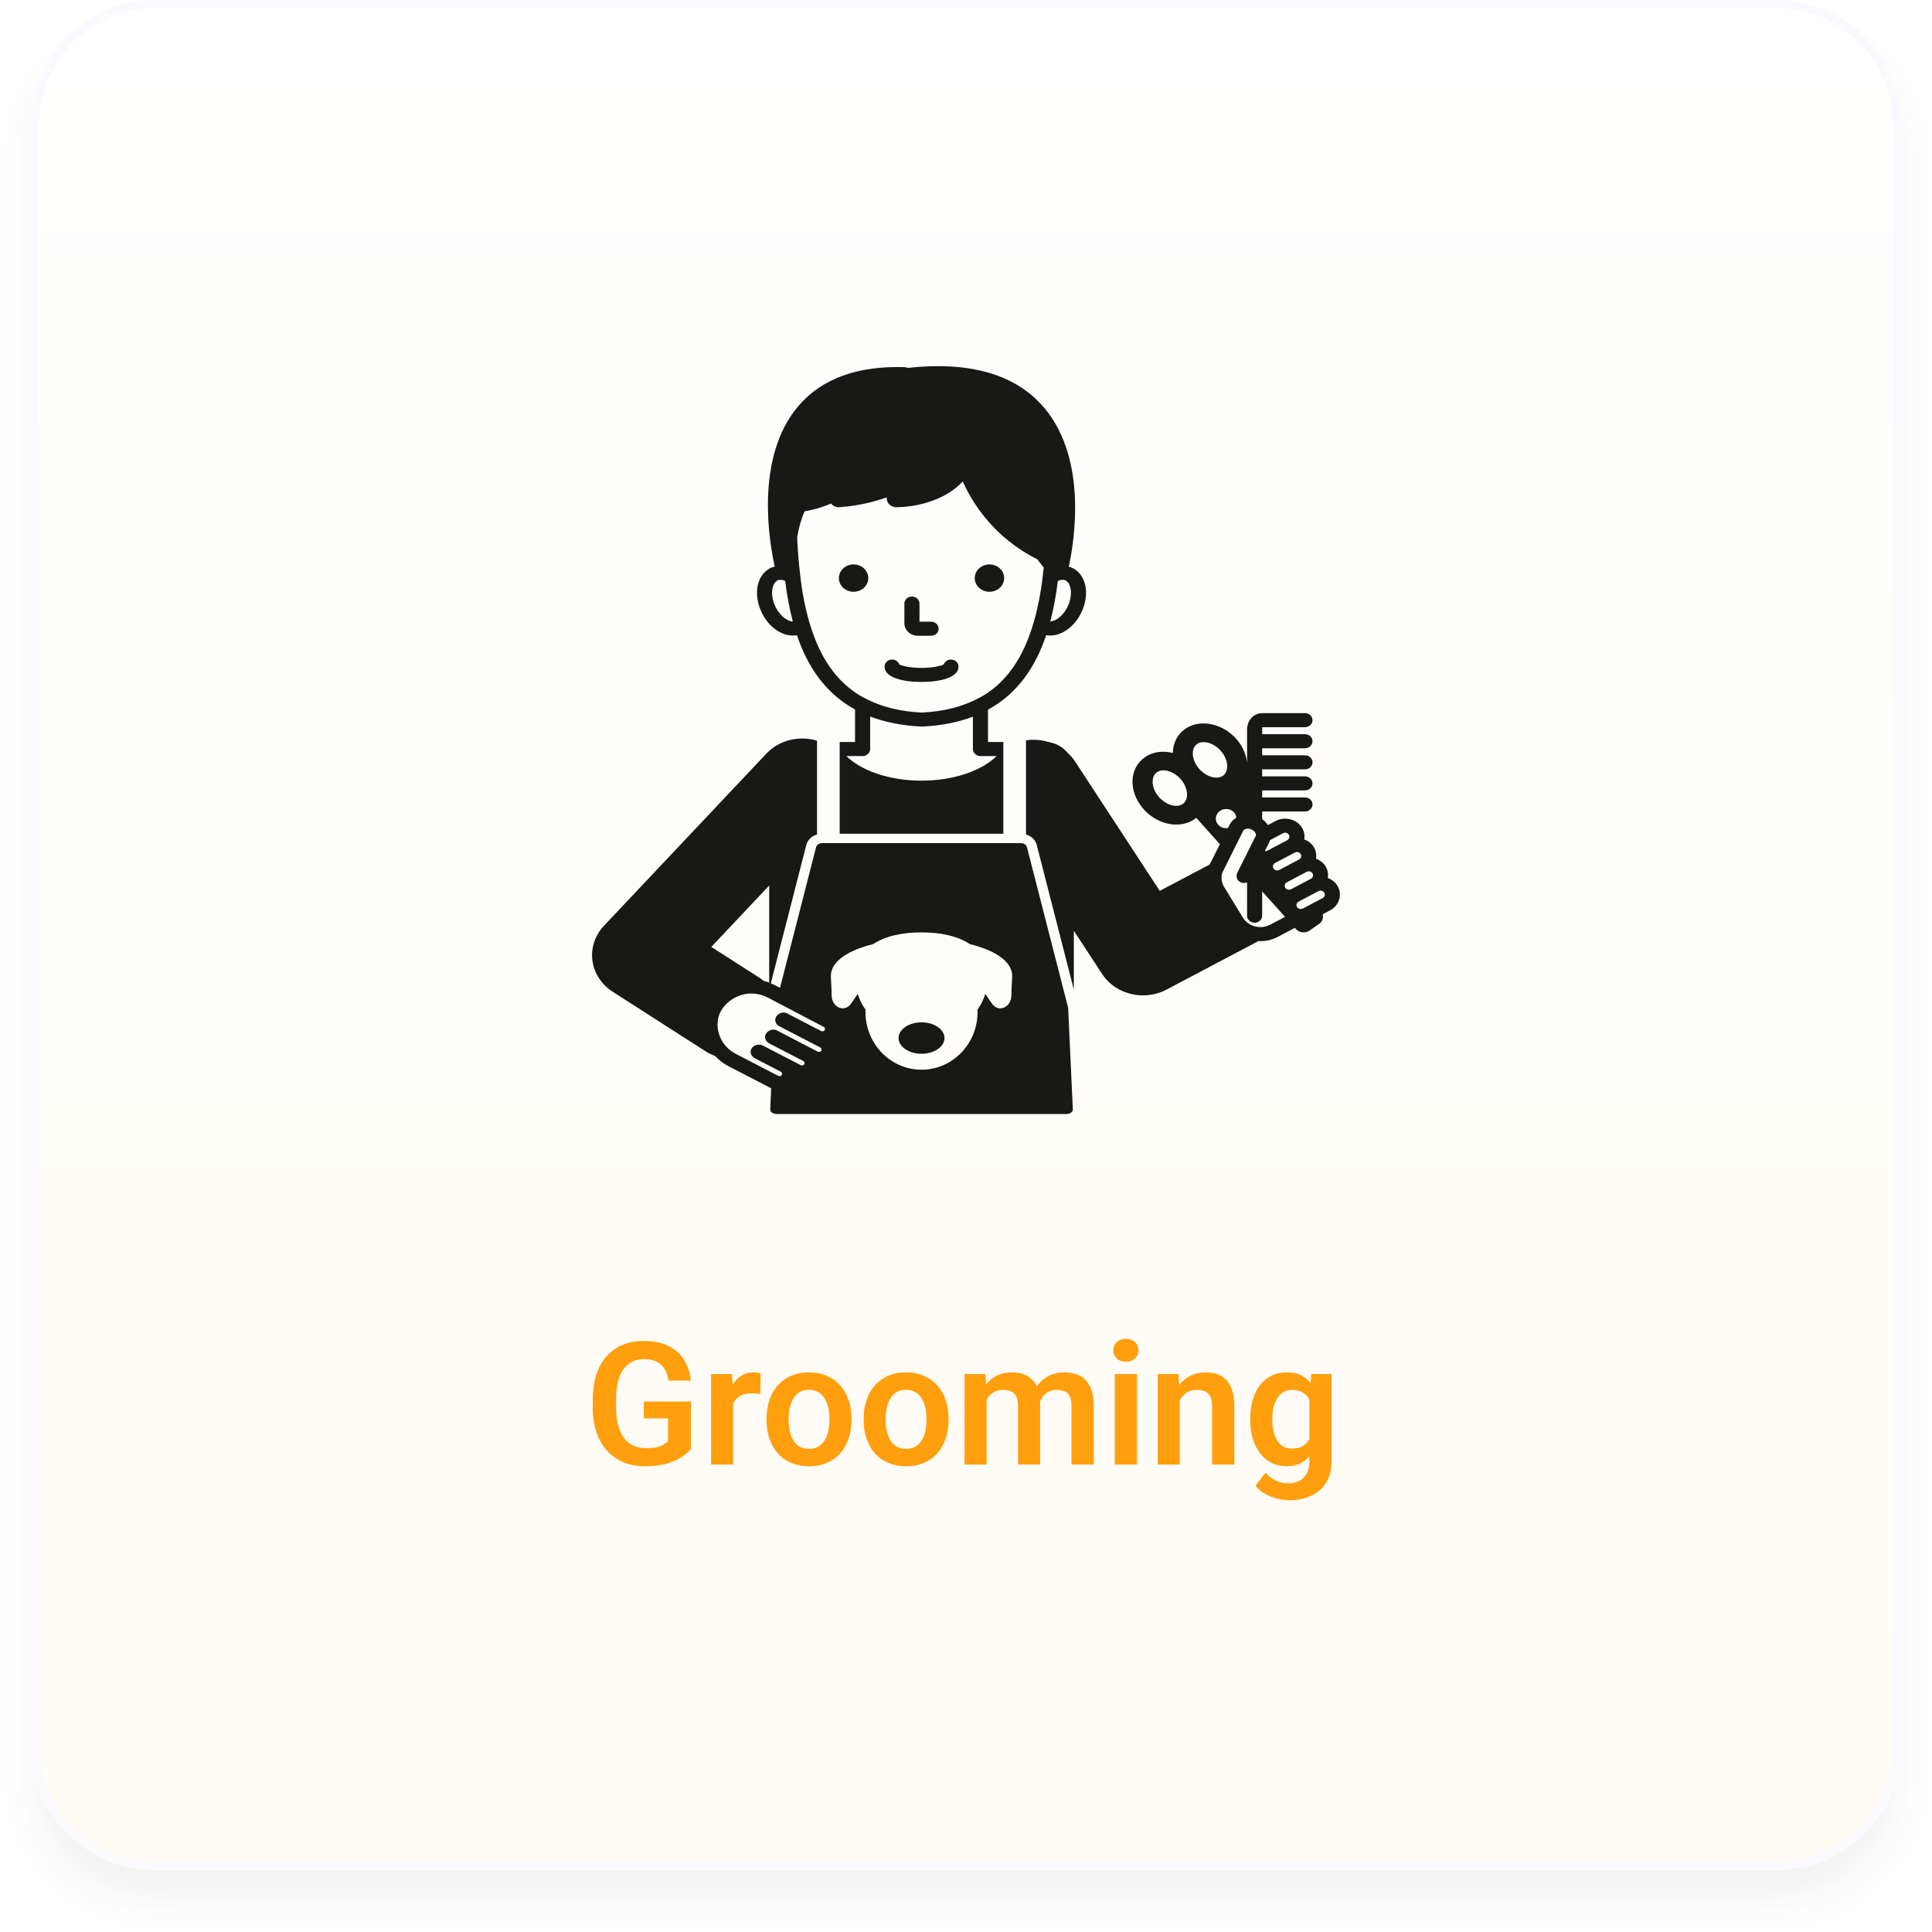
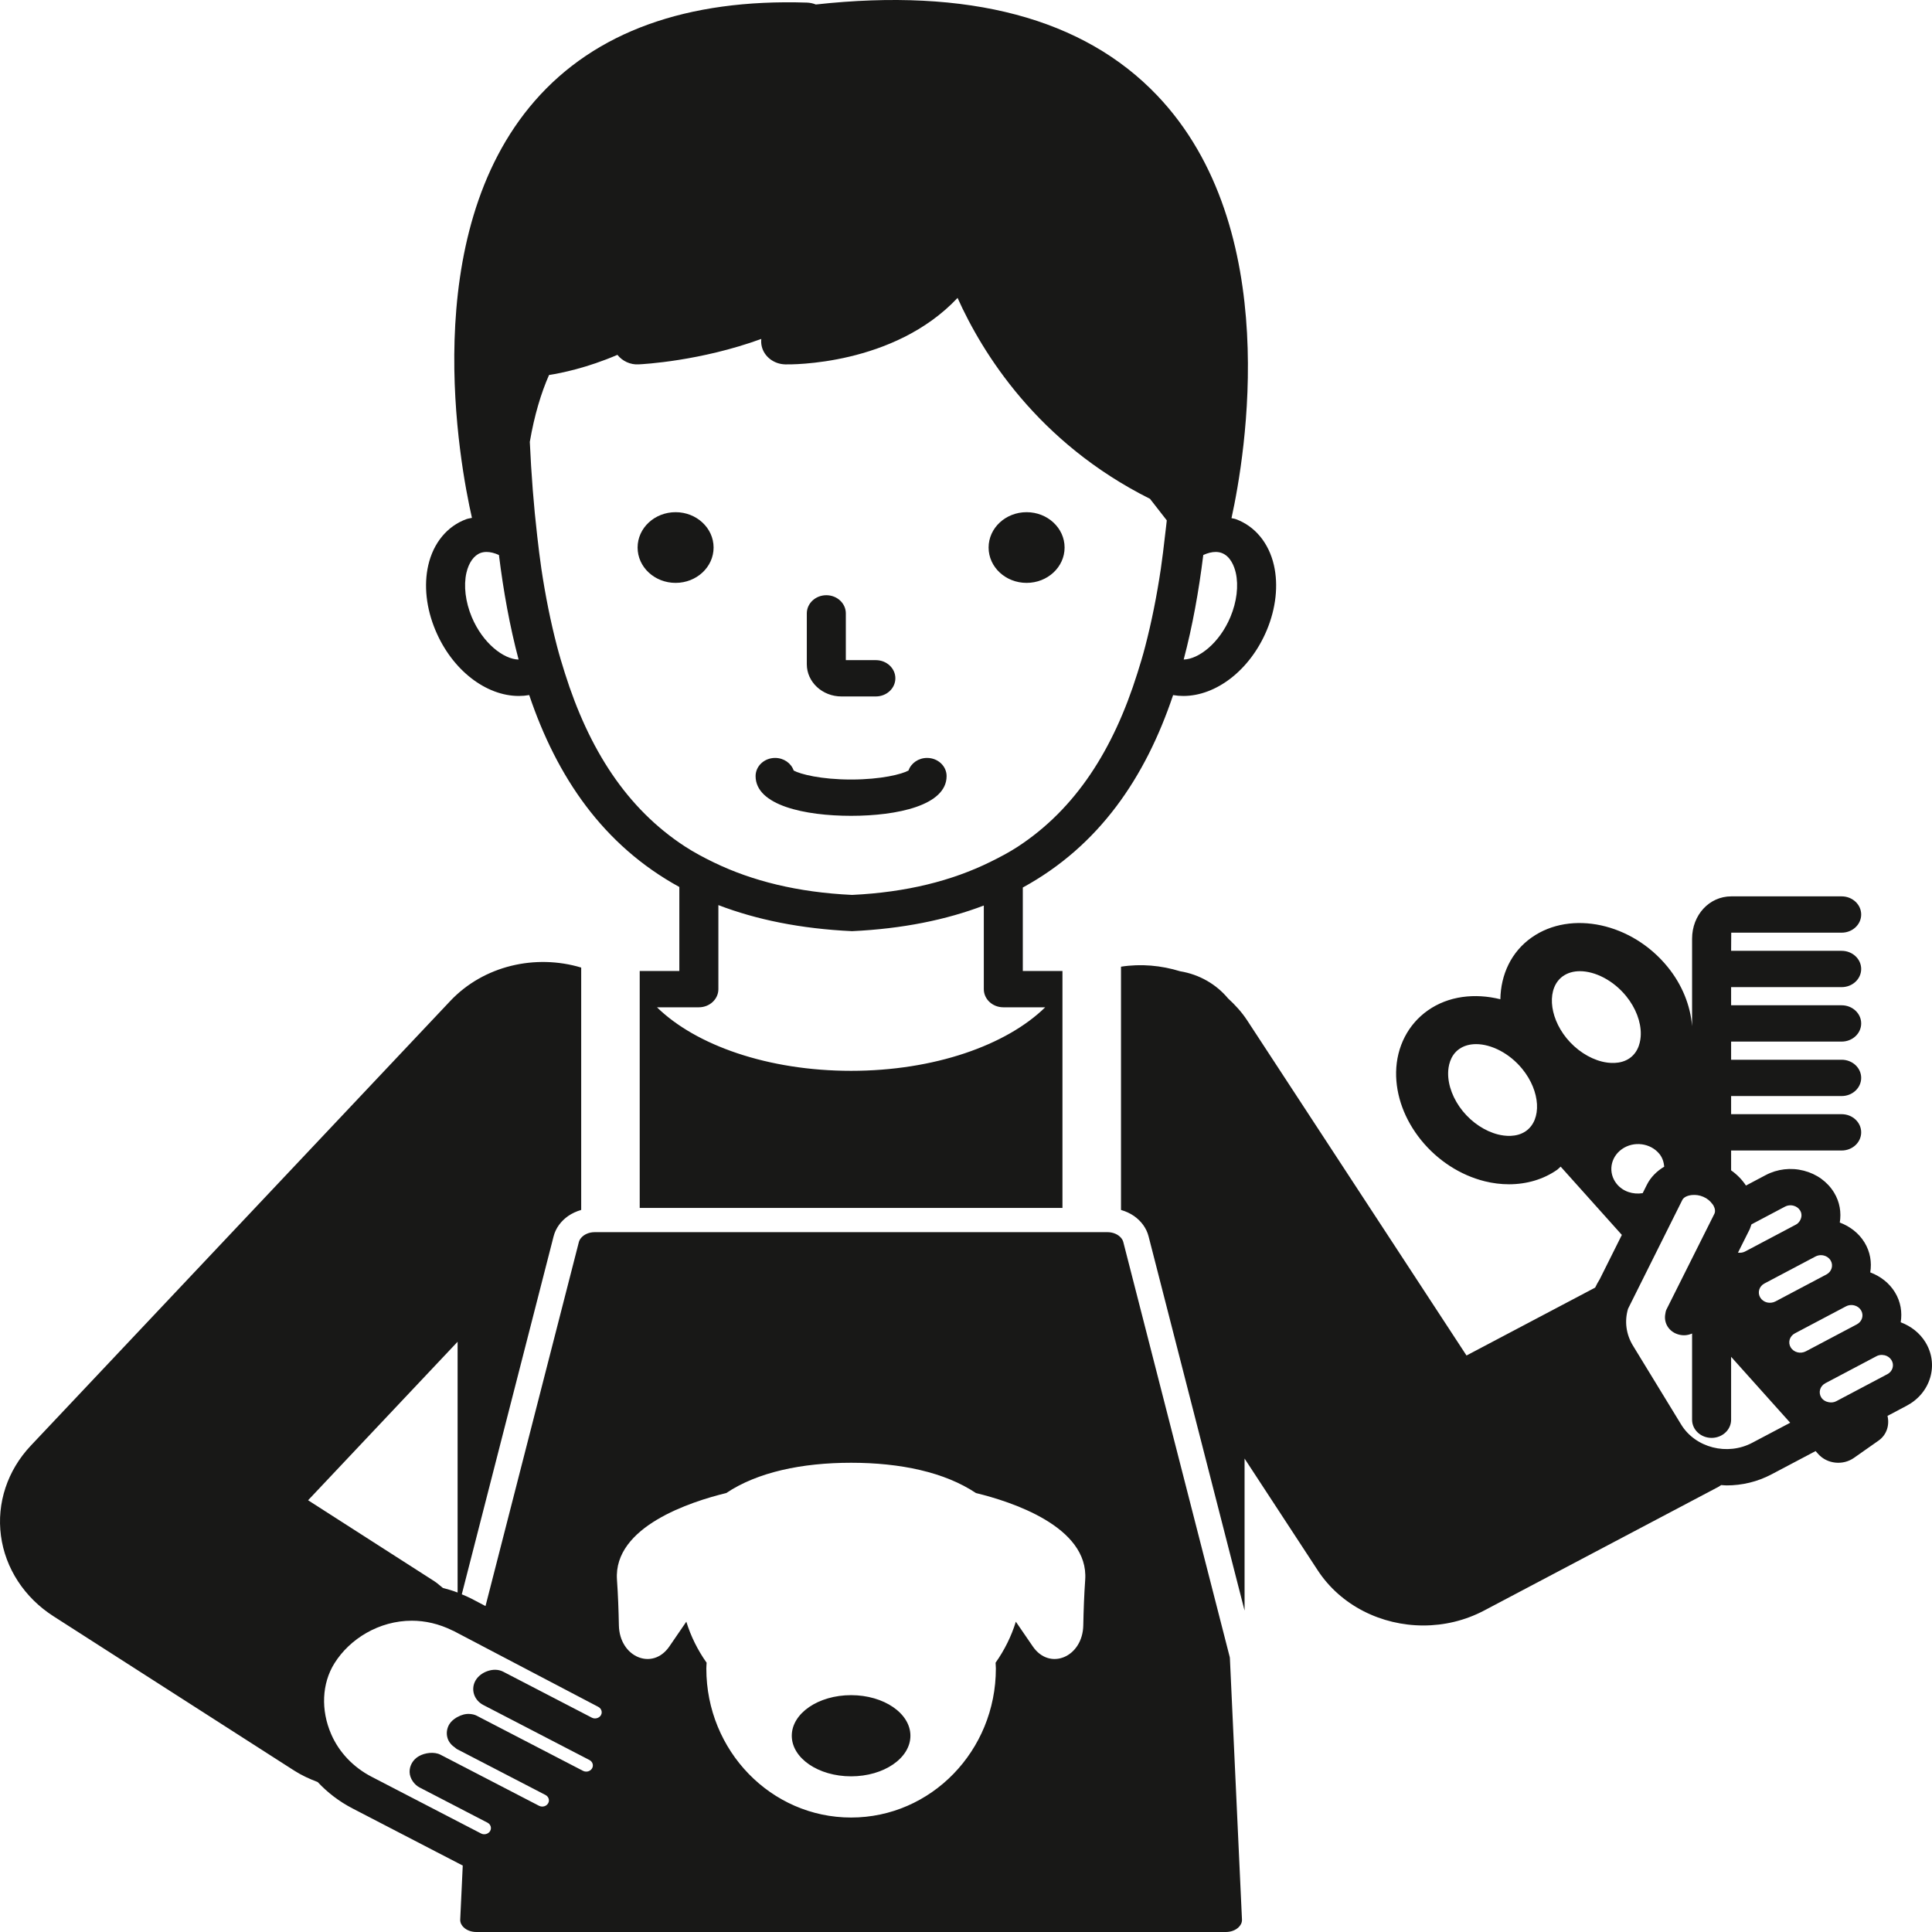
- <svg xmlns="http://www.w3.org/2000/svg" width="248" height="248" viewBox="0 0 248 248" fill="none">
-   <g filter="url(#filter0_d_127_251)">
-     <rect x="4" width="240" height="240" rx="16" fill="url(#paint0_linear_127_251)" />
-     <rect x="4.5" y="0.5" width="239" height="239" rx="15.5" stroke="#F9F9FF" />
-     <path d="M139.301 75.088C139.047 73.975 138.354 73.139 137.401 72.794C137.333 72.769 137.261 72.766 137.192 72.747C137.875 69.64 139.801 58.344 133.491 51.734C129.834 47.903 124.128 46.387 116.539 47.223C116.399 47.167 116.248 47.134 116.09 47.129C110.129 46.937 105.568 48.58 102.577 52.008C96.718 58.72 98.84 70.048 99.451 72.733C99.361 72.756 99.268 72.761 99.18 72.794C98.226 73.139 97.534 73.975 97.28 75.088C97.053 76.08 97.179 77.226 97.635 78.313C98.469 80.308 100.158 81.582 101.779 81.582C101.953 81.582 102.125 81.567 102.296 81.537C103.672 85.609 105.966 88.995 109.756 91.074V95.248H107.787V107.023H128.793V95.248H126.823V91.1C130.621 89.024 132.917 85.628 134.291 81.539C134.46 81.568 134.63 81.582 134.802 81.582C136.421 81.582 138.11 80.308 138.946 78.314C139.401 77.226 139.527 76.08 139.301 75.088ZM99.441 77.659C99.126 76.906 99.03 76.105 99.176 75.463C99.293 74.956 99.55 74.595 99.883 74.474C99.974 74.442 100.072 74.426 100.177 74.426C100.366 74.426 100.576 74.479 100.792 74.578C101.014 76.375 101.33 78.118 101.769 79.773C101.027 79.759 99.988 78.965 99.441 77.659ZM127.936 97.052C126.008 98.938 122.415 100.209 118.29 100.209C114.166 100.209 110.573 98.938 108.645 97.052H110.726C111.261 97.052 111.695 96.648 111.695 96.15V91.974C113.585 92.697 115.78 93.149 118.339 93.269C120.857 93.15 123.02 92.705 124.885 91.995V96.15C124.885 96.648 125.319 97.052 125.854 97.052H127.936ZM133.888 73.623C133.824 74.178 133.76 74.732 133.68 75.265C133.479 76.624 133.221 77.906 132.906 79.118C132.788 79.575 132.654 80.013 132.517 80.448C131.329 84.237 129.457 87.188 126.566 89.076C126.139 89.354 125.677 89.597 125.205 89.829C123.305 90.764 121.052 91.338 118.339 91.468C115.633 91.34 113.38 90.776 111.479 89.858C110.974 89.614 110.485 89.354 110.031 89.058C107.134 87.169 105.257 84.222 104.067 80.442C103.93 80.007 103.796 79.567 103.677 79.11C103.362 77.902 103.103 76.622 102.901 75.267C102.822 74.734 102.757 74.179 102.693 73.625C102.522 72.14 102.4 70.585 102.326 68.955C102.553 67.632 102.885 66.534 103.281 65.635C103.877 65.541 105.164 65.282 106.68 64.632C106.919 64.939 107.325 65.134 107.738 65.105C107.952 65.095 110.809 64.943 113.829 63.841C113.814 63.968 113.822 64.099 113.855 64.229C113.984 64.734 114.464 65.094 115.022 65.106C115.281 65.114 120.414 65.172 123.581 61.803C124.803 64.526 127.547 68.987 133.143 71.787L133.977 72.857C133.951 73.117 133.917 73.367 133.888 73.623ZM137.138 77.659C136.593 78.962 135.557 79.754 134.817 79.772C135.254 78.117 135.568 76.374 135.79 74.578C136.006 74.479 136.215 74.426 136.404 74.426C136.508 74.426 136.607 74.442 136.697 74.474C137.153 74.64 137.337 75.165 137.405 75.463C137.551 76.105 137.454 76.906 137.138 77.659ZM116.09 80.007V77.478C116.09 76.98 116.525 76.576 117.06 76.576C117.595 76.576 118.03 76.98 118.03 77.478V79.802H119.52C120.056 79.802 120.49 80.206 120.49 80.704C120.49 81.202 120.056 81.606 119.52 81.606H117.81C116.862 81.606 116.09 80.889 116.09 80.007ZM111.458 74.207C111.458 75.177 110.612 75.963 109.57 75.963C108.527 75.963 107.682 75.177 107.682 74.207C107.682 73.237 108.527 72.45 109.57 72.45C110.612 72.45 111.458 73.237 111.458 74.207ZM128.899 74.207C128.899 75.177 128.054 75.963 127.011 75.963C125.968 75.963 125.123 75.177 125.123 74.207C125.123 73.237 125.968 72.45 127.011 72.45C128.054 72.45 128.899 73.237 128.899 74.207ZM123.036 85.563C123.036 87.019 120.585 87.538 118.29 87.538C115.996 87.538 113.545 87.019 113.545 85.563C113.545 85.065 113.979 84.661 114.514 84.661C114.947 84.661 115.313 84.924 115.438 85.288C115.762 85.466 116.782 85.734 118.29 85.734C119.799 85.734 120.819 85.466 121.143 85.287C121.268 84.924 121.634 84.661 122.067 84.661C122.602 84.661 123.036 85.065 123.036 85.563ZM171.674 113.694C171.395 113.237 170.961 112.898 170.445 112.703C170.526 112.207 170.446 111.685 170.16 111.215C169.881 110.758 169.448 110.419 168.932 110.224C169.012 109.728 168.933 109.206 168.646 108.736C168.36 108.267 167.918 107.936 167.418 107.747C167.499 107.251 167.42 106.729 167.134 106.259C166.805 105.72 166.271 105.334 165.628 105.17C164.992 105.006 164.318 105.084 163.738 105.389L162.756 105.909C162.568 105.624 162.321 105.367 162.018 105.154V104.168H167.511C168.047 104.168 168.481 103.764 168.481 103.265C168.481 102.767 168.047 102.363 167.511 102.363H162.018V101.461H167.511C168.047 101.461 168.481 101.057 168.481 100.56C168.481 100.062 168.047 99.658 167.511 99.658H162.018V98.756H167.511C168.047 98.756 168.481 98.352 168.481 97.854C168.481 97.356 168.047 96.952 167.511 96.952H162.018V96.05H167.511C168.047 96.05 168.481 95.646 168.481 95.148C168.481 94.65 168.047 94.246 167.511 94.246H162.018L162.024 93.344H167.511C168.047 93.344 168.481 92.94 168.481 92.442C168.481 91.944 168.047 91.54 167.511 91.54H162.024C160.933 91.54 160.079 92.465 160.079 93.645V95.148V97.854V97.99C159.996 96.965 159.588 95.936 158.868 95.05C157.097 92.867 154.063 92.208 152.109 93.582C151.09 94.298 150.574 95.427 150.552 96.652C149.28 96.337 147.97 96.489 146.951 97.206C145.969 97.895 145.393 99.013 145.372 100.274C145.353 101.44 145.795 102.641 146.618 103.656C147.441 104.669 148.562 105.394 149.774 105.696C150.179 105.797 150.584 105.846 150.98 105.846C151.864 105.846 152.7 105.599 153.378 105.123C153.442 105.077 153.488 105.018 153.548 104.969L156.589 108.362L155.49 110.564C155.406 110.699 155.33 110.837 155.262 110.981L148.87 114.354L137.963 97.689C137.695 97.281 137.369 96.93 137.019 96.608C136.442 95.915 135.608 95.421 134.642 95.262C133.7 94.972 132.696 94.879 131.702 95.034V107.122C131.939 107.19 132.158 107.29 132.349 107.423C132.706 107.673 132.968 108.024 133.073 108.438L133.318 109.391L137.842 127.029V119.475L141.476 125.027C142.63 126.79 144.651 127.769 146.726 127.769C147.754 127.769 148.795 127.529 149.751 127.024L161.391 120.879C161.439 120.854 161.477 120.819 161.524 120.792C161.615 120.797 161.706 120.809 161.798 120.809C162.555 120.809 163.323 120.632 164.027 120.259L166.216 119.103L166.349 119.252C166.791 119.745 167.571 119.828 168.121 119.441L168.522 119.16L168.944 118.864L169.344 118.583C169.746 118.301 169.898 117.82 169.789 117.355L170.739 116.852C171.318 116.547 171.733 116.05 171.91 115.452C172.086 114.856 172.002 114.231 171.674 113.694ZM166.033 109.529L166.21 109.435C166.293 109.391 166.387 109.368 166.48 109.368C166.529 109.368 166.579 109.375 166.628 109.387C166.77 109.423 166.889 109.509 166.961 109.628C167.111 109.873 167.018 110.188 166.754 110.327L166.577 110.421L165.3 111.096L164.217 111.669C164.089 111.734 163.941 111.751 163.799 111.717C163.657 111.68 163.539 111.595 163.467 111.476C163.317 111.229 163.409 110.916 163.673 110.776L164.672 110.248L166.033 109.529ZM162.92 108.124L162.944 108.076C162.962 108.04 162.968 108.002 162.984 107.966C163.002 107.924 163.015 107.881 163.03 107.838L164.24 107.198L164.696 106.957C164.781 106.914 164.873 106.89 164.968 106.89C165.017 106.89 165.066 106.896 165.114 106.909C165.257 106.945 165.376 107.031 165.447 107.15C165.541 107.302 165.531 107.478 165.453 107.626C165.406 107.715 165.34 107.797 165.24 107.85L164.544 108.218L163.556 108.74L162.703 109.191C162.597 109.246 162.478 109.258 162.359 109.244L162.92 108.124ZM151.82 103.204C151.352 103.53 150.756 103.451 150.441 103.372C149.793 103.211 149.151 102.786 148.68 102.206C148.211 101.626 147.947 100.936 147.957 100.311C147.962 100.009 148.04 99.453 148.509 99.124C148.744 98.96 149.033 98.882 149.346 98.882C150.106 98.882 151.012 99.339 151.647 100.122C152.545 101.228 152.623 102.639 151.82 103.204ZM153.839 98.582C152.942 97.477 152.863 96.066 153.667 95.501C153.902 95.337 154.189 95.258 154.504 95.258C155.264 95.258 156.169 95.716 156.805 96.499C157.276 97.079 157.54 97.769 157.53 98.393C157.525 98.696 157.446 99.251 156.978 99.58C156.51 99.907 155.914 99.827 155.6 99.749C154.951 99.587 154.309 99.162 153.839 98.582ZM156.335 105.829C155.893 105.284 156.009 104.509 156.595 104.097C157.18 103.686 158.013 103.794 158.456 104.339C158.61 104.529 158.673 104.748 158.695 104.97C158.331 105.189 158.026 105.485 157.835 105.865L157.624 106.287C157.149 106.365 156.646 106.212 156.335 105.829ZM163.956 118.222L163.069 118.69C161.831 119.348 160.244 118.94 159.537 117.786L157.141 113.864C156.799 113.304 156.712 112.654 156.896 112.033L156.907 112.011L157.225 111.373L159.594 106.625C159.662 106.489 159.848 106.4 160.079 106.38C160.249 106.365 160.441 106.383 160.64 106.47C160.84 106.556 160.979 106.682 161.076 106.813C161.098 106.843 161.124 106.87 161.14 106.901C161.222 107.05 161.242 107.202 161.186 107.315L159.202 111.277L158.806 112.067C158.768 112.142 158.76 112.221 158.746 112.3C158.675 112.69 158.871 113.09 159.276 113.265C159.408 113.322 159.547 113.349 159.683 113.349C159.822 113.349 159.954 113.314 160.079 113.262V117.546C160.079 118.044 160.513 118.448 161.048 118.448C161.583 118.448 162.018 118.044 162.018 117.546V114.419L164.357 117.029L164.954 117.695L163.956 118.222ZM165.73 114.147C165.601 114.212 165.451 114.232 165.312 114.195C165.171 114.158 165.052 114.073 164.98 113.954C164.83 113.707 164.922 113.394 165.186 113.254L166.415 112.604L167.546 112.007L167.724 111.913C167.807 111.869 167.9 111.846 167.994 111.846C168.043 111.846 168.092 111.853 168.141 111.865C168.283 111.901 168.401 111.987 168.473 112.105C168.624 112.352 168.532 112.666 168.268 112.805L168.091 112.899L167.043 113.453L165.73 114.147ZM170.04 114.975C170.001 115.106 169.909 115.216 169.781 115.283C169.781 115.283 169.781 115.283 169.78 115.283L169.325 115.524L168.786 115.809L167.245 116.625C167.13 116.687 167.002 116.697 166.88 116.677C166.723 116.652 166.577 116.57 166.493 116.432C166.343 116.185 166.436 115.872 166.7 115.732L168.159 114.961L168.552 114.753L169.237 114.391C169.32 114.347 169.414 114.324 169.507 114.324C169.522 114.324 169.536 114.328 169.551 114.33C169.586 114.332 169.62 114.334 169.654 114.343C169.796 114.379 169.914 114.465 169.988 114.586C170.06 114.704 170.079 114.842 170.04 114.975ZM137.653 141.084L137.113 129.402C137.111 129.371 137.107 129.341 137.098 129.31L131.816 108.716C131.797 108.639 131.755 108.569 131.702 108.506C131.558 108.336 131.308 108.225 131.028 108.225H105.552C105.272 108.225 105.023 108.337 104.879 108.506C104.825 108.569 104.784 108.638 104.764 108.715L100.125 126.804L99.54 126.497L99.404 126.426C99.252 126.348 99.099 126.285 98.946 126.221L103.263 109.389L103.444 108.683L103.507 108.437C103.613 108.023 103.875 107.672 104.232 107.423C104.423 107.29 104.642 107.19 104.879 107.122V95.199V95.078C102.617 94.397 100.036 94.974 98.37 96.742L77.525 118.839C76.369 120.065 75.831 121.692 76.047 123.31C76.263 124.93 77.213 126.385 78.656 127.31L90.614 134.977C90.987 135.216 91.382 135.396 91.786 135.549C92.275 136.072 92.858 136.519 93.515 136.859L97.728 139.043L98.36 139.37L98.738 139.566L98.96 139.681C98.971 139.687 98.983 139.688 98.994 139.694L98.929 141.086L98.868 142.379C98.859 142.555 98.954 142.685 99.034 142.764C99.188 142.914 99.42 143 99.669 143H136.911C137.16 143 137.392 142.914 137.546 142.764C137.627 142.685 137.722 142.555 137.713 142.379L137.653 141.084ZM91.308 121.548L98.738 113.671V126.132C98.494 126.039 98.25 125.966 98.006 125.904C97.863 125.794 97.738 125.67 97.582 125.57L91.308 121.548ZM105.858 132.23C105.77 132.377 105.563 132.432 105.409 132.35C105.409 132.35 105.409 132.35 105.409 132.35L101.002 130.065C100.757 129.939 100.47 129.947 100.211 130.04C99.975 130.125 99.763 130.281 99.638 130.488C99.512 130.697 99.481 130.944 99.551 131.175C99.621 131.405 99.787 131.6 100.011 131.718L100.015 131.72L105.291 134.455C105.393 134.508 105.432 134.594 105.446 134.64C105.461 134.685 105.476 134.777 105.418 134.873C105.361 134.968 105.27 135.004 105.22 135.018C105.17 135.031 105.07 135.045 104.969 134.992L99.814 132.319L99.69 132.254C99.583 132.199 99.466 132.175 99.349 132.166C99.137 132.149 98.927 132.21 98.738 132.314C98.721 132.323 98.703 132.331 98.686 132.341C98.541 132.43 98.41 132.538 98.326 132.678C98.2 132.887 98.168 133.135 98.238 133.365C98.298 133.562 98.439 133.724 98.616 133.842C98.646 133.862 98.667 133.891 98.699 133.908L98.738 133.928L98.784 133.952L99.253 134.195L103.106 136.192C103.209 136.245 103.248 136.331 103.262 136.378C103.277 136.423 103.292 136.514 103.234 136.61C103.177 136.705 103.086 136.742 103.036 136.755C102.987 136.768 102.889 136.783 102.786 136.729L99.221 134.882L98.738 134.632L98.583 134.551L98.315 134.413L97.951 134.224L97.885 134.19C97.578 134.031 97.109 134.092 96.809 134.266C96.518 134.435 96.345 134.735 96.353 135.053C96.358 135.221 96.418 135.378 96.512 135.515C96.597 135.638 96.709 135.745 96.85 135.819L97.853 136.339L98.485 136.666L98.738 136.797L99.121 136.996L100.226 137.568C100.328 137.621 100.366 137.707 100.381 137.753C100.395 137.799 100.41 137.89 100.353 137.985C100.266 138.131 100.057 138.189 99.904 138.105L99.089 137.683L98.738 137.501L98.453 137.353L97.822 137.026L95.514 135.83L94.459 135.283C93.557 134.816 92.846 134.068 92.459 133.176C91.933 131.971 91.993 130.654 92.616 129.652C93.376 128.433 94.837 127.532 96.463 127.532C97.122 127.532 97.808 127.684 98.485 128.019C98.505 128.028 98.524 128.034 98.544 128.044L98.738 128.146L99.072 128.321L99.658 128.628L100.005 128.811L105.729 131.813C105.832 131.866 105.871 131.953 105.885 131.998C105.9 132.044 105.915 132.136 105.858 132.23ZM129.828 127.757C129.801 129.342 128.157 130.033 127.319 128.81L126.476 127.581C126.252 128.31 125.911 128.995 125.47 129.619C125.473 129.716 125.484 129.811 125.484 129.909C125.484 133.997 122.263 137.312 118.29 137.312C114.317 137.312 111.097 133.997 111.097 129.909C111.097 129.811 111.107 129.716 111.111 129.619C110.669 128.995 110.328 128.31 110.103 127.581L109.261 128.81C108.423 130.033 106.78 129.342 106.752 127.757C106.738 127.017 106.71 126.249 106.657 125.496C106.474 122.852 110.343 121.612 112.087 121.188C113.638 120.151 115.839 119.685 118.29 119.685C120.74 119.685 122.942 120.151 124.493 121.188C126.237 121.612 130.106 122.852 129.923 125.496C129.87 126.249 129.842 127.017 129.828 127.757ZM115.343 133.248C115.343 132.134 116.662 131.231 118.29 131.231C119.918 131.231 121.238 132.134 121.238 133.248C121.238 134.362 119.918 135.265 118.29 135.265C116.662 135.265 115.343 134.362 115.343 133.248Z" fill="#181817" />
-     <path d="M88.696 179.911V186.002C88.467 186.296 88.106 186.614 87.611 186.958C87.124 187.302 86.487 187.599 85.699 187.85C84.912 188.093 83.945 188.215 82.799 188.215C81.803 188.215 80.894 188.05 80.07 187.721C79.247 187.384 78.538 186.894 77.943 186.249C77.349 185.604 76.891 184.817 76.568 183.886C76.246 182.955 76.085 181.891 76.085 180.695V179.664C76.085 178.468 76.235 177.405 76.536 176.474C76.844 175.543 77.281 174.755 77.847 174.11C78.42 173.466 79.103 172.975 79.898 172.639C80.701 172.302 81.596 172.134 82.584 172.134C83.909 172.134 84.997 172.352 85.85 172.789C86.709 173.226 87.368 173.827 87.826 174.594C88.284 175.353 88.571 176.227 88.686 177.215H85.807C85.728 176.671 85.57 176.194 85.334 175.786C85.098 175.371 84.761 175.049 84.324 174.819C83.894 174.583 83.336 174.465 82.648 174.465C82.068 174.465 81.556 174.579 81.112 174.809C80.668 175.038 80.296 175.371 79.995 175.808C79.694 176.244 79.465 176.785 79.308 177.43C79.157 178.074 79.082 178.812 79.082 179.643V180.695C79.082 181.533 79.168 182.278 79.34 182.93C79.512 183.574 79.759 184.118 80.081 184.562C80.41 184.999 80.815 185.332 81.295 185.562C81.782 185.784 82.333 185.895 82.949 185.895C83.508 185.895 83.97 185.848 84.335 185.755C84.707 185.655 85.005 185.536 85.227 185.4C85.449 185.264 85.62 185.132 85.742 185.003V182.07H82.638V179.911H88.696ZM94.11 178.751V188H91.274V176.377H93.96L94.11 178.751ZM97.644 176.302L97.602 178.944C97.444 178.916 97.265 178.894 97.064 178.88C96.871 178.866 96.689 178.858 96.517 178.858C96.08 178.858 95.697 178.919 95.367 179.041C95.038 179.156 94.762 179.324 94.54 179.546C94.325 179.768 94.16 180.04 94.046 180.362C93.931 180.677 93.867 181.035 93.853 181.437L93.24 181.361C93.24 180.624 93.315 179.94 93.466 179.31C93.616 178.679 93.835 178.128 94.121 177.655C94.408 177.183 94.766 176.817 95.195 176.56C95.632 176.295 96.133 176.162 96.699 176.162C96.857 176.162 97.025 176.176 97.204 176.205C97.39 176.227 97.537 176.259 97.644 176.302ZM98.397 182.307V182.081C98.397 181.229 98.518 180.445 98.762 179.729C99.005 179.005 99.36 178.379 99.825 177.849C100.291 177.319 100.86 176.907 101.533 176.613C102.206 176.312 102.973 176.162 103.832 176.162C104.706 176.162 105.479 176.312 106.152 176.613C106.833 176.907 107.406 177.319 107.871 177.849C108.337 178.379 108.691 179.005 108.935 179.729C109.178 180.445 109.3 181.229 109.3 182.081V182.307C109.3 183.152 109.178 183.936 108.935 184.659C108.691 185.375 108.337 186.002 107.871 186.539C107.406 187.069 106.836 187.481 106.163 187.774C105.49 188.068 104.72 188.215 103.854 188.215C102.994 188.215 102.224 188.068 101.544 187.774C100.864 187.481 100.291 187.069 99.825 186.539C99.36 186.002 99.005 185.375 98.762 184.659C98.518 183.936 98.397 183.152 98.397 182.307ZM101.232 182.081V182.307C101.232 182.815 101.283 183.291 101.383 183.735C101.483 184.179 101.637 184.57 101.845 184.906C102.052 185.243 102.321 185.508 102.65 185.701C102.987 185.887 103.388 185.98 103.854 185.98C104.312 185.98 104.706 185.887 105.035 185.701C105.365 185.508 105.633 185.243 105.841 184.906C106.056 184.57 106.213 184.179 106.313 183.735C106.414 183.291 106.464 182.815 106.464 182.307V182.081C106.464 181.58 106.414 181.111 106.313 180.674C106.213 180.23 106.056 179.84 105.841 179.503C105.633 179.159 105.361 178.891 105.024 178.697C104.695 178.497 104.298 178.396 103.832 178.396C103.374 178.396 102.98 178.497 102.65 178.697C102.321 178.891 102.052 179.159 101.845 179.503C101.637 179.84 101.483 180.23 101.383 180.674C101.283 181.111 101.232 181.58 101.232 182.081ZM110.857 182.307V182.081C110.857 181.229 110.979 180.445 111.223 179.729C111.466 179.005 111.821 178.379 112.286 177.849C112.752 177.319 113.321 176.907 113.994 176.613C114.667 176.312 115.434 176.162 116.293 176.162C117.167 176.162 117.94 176.312 118.613 176.613C119.294 176.907 119.867 177.319 120.332 177.849C120.798 178.379 121.152 179.005 121.396 179.729C121.639 180.445 121.761 181.229 121.761 182.081V182.307C121.761 183.152 121.639 183.936 121.396 184.659C121.152 185.375 120.798 186.002 120.332 186.539C119.867 187.069 119.297 187.481 118.624 187.774C117.951 188.068 117.181 188.215 116.314 188.215C115.455 188.215 114.685 188.068 114.005 187.774C113.325 187.481 112.752 187.069 112.286 186.539C111.821 186.002 111.466 185.375 111.223 184.659C110.979 183.936 110.857 183.152 110.857 182.307ZM113.693 182.081V182.307C113.693 182.815 113.743 183.291 113.844 183.735C113.944 184.179 114.098 184.57 114.306 184.906C114.513 185.243 114.782 185.508 115.111 185.701C115.448 185.887 115.849 185.98 116.314 185.98C116.773 185.98 117.167 185.887 117.496 185.701C117.826 185.508 118.094 185.243 118.302 184.906C118.517 184.57 118.674 184.179 118.774 183.735C118.875 183.291 118.925 182.815 118.925 182.307V182.081C118.925 181.58 118.875 181.111 118.774 180.674C118.674 180.23 118.517 179.84 118.302 179.503C118.094 179.159 117.822 178.891 117.485 178.697C117.156 178.497 116.758 178.396 116.293 178.396C115.835 178.396 115.441 178.497 115.111 178.697C114.782 178.891 114.513 179.159 114.306 179.503C114.098 179.84 113.944 180.23 113.844 180.674C113.743 181.111 113.693 181.58 113.693 182.081ZM126.648 178.762V188H123.812V176.377H126.487L126.648 178.762ZM126.229 181.77H125.359C125.359 180.96 125.456 180.215 125.649 179.535C125.85 178.855 126.144 178.264 126.53 177.763C126.917 177.254 127.393 176.86 127.959 176.581C128.532 176.302 129.194 176.162 129.946 176.162C130.469 176.162 130.949 176.241 131.386 176.398C131.823 176.549 132.199 176.789 132.514 177.118C132.836 177.44 133.083 177.863 133.255 178.386C133.427 178.901 133.513 179.521 133.513 180.244V188H130.677V180.534C130.677 179.99 130.598 179.564 130.44 179.256C130.29 178.948 130.072 178.733 129.785 178.611C129.499 178.482 129.155 178.418 128.754 178.418C128.31 178.418 127.927 178.507 127.604 178.687C127.289 178.858 127.028 179.098 126.82 179.406C126.62 179.714 126.469 180.069 126.369 180.47C126.276 180.871 126.229 181.304 126.229 181.77ZM133.298 181.243L132.127 181.458C132.134 180.728 132.234 180.044 132.428 179.406C132.621 178.762 132.904 178.2 133.276 177.72C133.656 177.233 134.125 176.853 134.684 176.581C135.249 176.302 135.901 176.162 136.639 176.162C137.212 176.162 137.727 176.244 138.186 176.409C138.651 176.567 139.049 176.821 139.378 177.172C139.707 177.516 139.958 177.963 140.13 178.515C140.309 179.066 140.398 179.739 140.398 180.534V188H137.541V180.523C137.541 179.958 137.462 179.524 137.305 179.224C137.154 178.923 136.936 178.715 136.649 178.601C136.363 178.479 136.026 178.418 135.64 178.418C135.246 178.418 134.902 178.493 134.608 178.644C134.322 178.787 134.078 178.987 133.878 179.245C133.685 179.503 133.538 179.804 133.438 180.147C133.344 180.484 133.298 180.849 133.298 181.243ZM145.952 176.377V188H143.105V176.377H145.952ZM142.912 173.337C142.912 172.914 143.055 172.563 143.342 172.284C143.635 172.005 144.029 171.865 144.523 171.865C145.018 171.865 145.408 172.005 145.694 172.284C145.988 172.563 146.135 172.914 146.135 173.337C146.135 173.752 145.988 174.1 145.694 174.379C145.408 174.658 145.018 174.798 144.523 174.798C144.029 174.798 143.635 174.658 143.342 174.379C143.055 174.1 142.912 173.752 142.912 173.337ZM151.441 178.858V188H148.605V176.377H151.27L151.441 178.858ZM150.99 181.77H150.152C150.16 180.924 150.274 180.158 150.496 179.471C150.718 178.783 151.03 178.192 151.431 177.698C151.839 177.204 152.322 176.825 152.881 176.56C153.439 176.295 154.062 176.162 154.75 176.162C155.309 176.162 155.813 176.241 156.265 176.398C156.716 176.556 157.103 176.807 157.425 177.15C157.754 177.494 158.005 177.945 158.177 178.504C158.356 179.055 158.445 179.736 158.445 180.545V188H155.588V180.523C155.588 179.993 155.509 179.575 155.352 179.267C155.201 178.959 154.979 178.74 154.686 178.611C154.399 178.482 154.045 178.418 153.622 178.418C153.185 178.418 152.802 178.507 152.473 178.687C152.15 178.858 151.878 179.098 151.656 179.406C151.441 179.714 151.277 180.069 151.162 180.47C151.048 180.871 150.99 181.304 150.99 181.77ZM168.339 176.377H170.917V187.646C170.917 188.698 170.688 189.59 170.229 190.32C169.778 191.058 169.145 191.617 168.328 191.996C167.512 192.383 166.563 192.576 165.481 192.576C165.016 192.576 164.511 192.512 163.967 192.383C163.43 192.254 162.91 192.05 162.409 191.771C161.915 191.498 161.503 191.144 161.174 190.707L162.452 189.031C162.839 189.482 163.276 189.823 163.763 190.052C164.25 190.288 164.776 190.406 165.342 190.406C165.915 190.406 166.402 190.299 166.803 190.084C167.211 189.876 167.522 189.568 167.737 189.16C167.959 188.759 168.07 188.265 168.07 187.678V179.03L168.339 176.377ZM160.486 182.328V182.103C160.486 181.215 160.594 180.409 160.809 179.686C161.023 178.955 161.331 178.328 161.732 177.806C162.141 177.283 162.631 176.878 163.204 176.592C163.784 176.305 164.436 176.162 165.159 176.162C165.925 176.162 166.57 176.302 167.093 176.581C167.623 176.86 168.06 177.258 168.403 177.773C168.754 178.289 169.026 178.901 169.22 179.61C169.42 180.312 169.574 181.086 169.682 181.931V182.543C169.581 183.367 169.42 184.122 169.198 184.81C168.983 185.497 168.697 186.099 168.339 186.614C167.981 187.123 167.537 187.517 167.007 187.796C166.477 188.075 165.854 188.215 165.138 188.215C164.422 188.215 163.777 188.068 163.204 187.774C162.631 187.481 162.141 187.069 161.732 186.539C161.331 186.009 161.023 185.386 160.809 184.67C160.594 183.954 160.486 183.173 160.486 182.328ZM163.322 182.103V182.328C163.322 182.829 163.372 183.299 163.473 183.735C163.573 184.172 163.727 184.559 163.935 184.896C164.142 185.225 164.404 185.483 164.719 185.669C165.034 185.855 165.41 185.948 165.847 185.948C166.434 185.948 166.914 185.826 167.286 185.583C167.666 185.332 167.952 184.992 168.146 184.562C168.346 184.126 168.475 183.635 168.532 183.091V181.404C168.496 180.975 168.418 180.577 168.296 180.212C168.181 179.847 168.02 179.532 167.812 179.267C167.605 179.002 167.34 178.794 167.018 178.644C166.695 178.493 166.312 178.418 165.868 178.418C165.438 178.418 165.062 178.515 164.74 178.708C164.418 178.894 164.153 179.156 163.945 179.492C163.738 179.829 163.58 180.219 163.473 180.663C163.372 181.107 163.322 181.587 163.322 182.103Z" fill="#FF9F0E" />
-   </g>
-   <defs>
-     <filter id="filter0_d_127_251" x="0" y="0" width="248" height="248" filterUnits="userSpaceOnUse" color-interpolation-filters="sRGB">
-       <feFlood flood-opacity="0" result="BackgroundImageFix" />
-       <feColorMatrix in="SourceAlpha" type="matrix" values="0 0 0 0 0 0 0 0 0 0 0 0 0 0 0 0 0 0 127 0" result="hardAlpha" />
-       <feOffset dy="4" />
-       <feGaussianBlur stdDeviation="2" />
-       <feComposite in2="hardAlpha" operator="out" />
-       <feColorMatrix type="matrix" values="0 0 0 0 0.094 0 0 0 0 0.094 0 0 0 0 0.09 0 0 0 0.05 0" />
-       <feBlend mode="normal" in2="BackgroundImageFix" result="effect1_dropShadow_127_251" />
-       <feBlend mode="normal" in="SourceGraphic" in2="effect1_dropShadow_127_251" result="shape" />
-     </filter>
-     <linearGradient id="paint0_linear_127_251" x1="124" y1="0" x2="124" y2="240" gradientUnits="userSpaceOnUse">
-       <stop stop-color="white" />
-       <stop offset="1" stop-color="#FFFBF4" />
-     </linearGradient>
-   </defs>
+ <svg xmlns="http://www.w3.org/2000/svg" viewBox="0 0 96 96" width="96" height="96" fill="none" customFrame="#000000">
+   <rect id="Frame 9" width="96" height="96" x="0" y="0" />
+   <path id="Vector" d="M63.301 28.088C63.047 26.975 62.354 26.139 61.401 25.794C61.333 25.769 61.261 25.766 61.192 25.747C61.875 22.64 63.801 11.344 57.491 4.734C53.834 0.903 48.127 -0.613 40.539 0.223C40.399 0.167 40.248 0.134 40.09 0.129C34.13 -0.063 29.568 1.58 26.577 5.008C20.718 11.72 22.84 23.048 23.451 25.733C23.361 25.756 23.268 25.762 23.18 25.794C22.226 26.139 21.534 26.975 21.28 28.088C21.053 29.08 21.179 30.226 21.635 31.313C22.469 33.308 24.158 34.582 25.779 34.582C25.953 34.582 26.125 34.567 26.296 34.537C27.672 38.609 29.966 41.995 33.756 44.074L33.756 48.248L31.787 48.248L31.787 60.023L52.793 60.023L52.793 48.248L50.823 48.248L50.823 44.1C54.621 42.024 56.917 38.628 58.291 34.539C58.46 34.568 58.63 34.582 58.802 34.582C60.421 34.582 62.11 33.308 62.946 31.314C63.401 30.226 63.527 29.08 63.301 28.088ZM23.441 30.659C23.127 29.906 23.03 29.105 23.176 28.463C23.293 27.956 23.55 27.595 23.883 27.474C23.974 27.442 24.072 27.426 24.177 27.426C24.366 27.426 24.576 27.479 24.792 27.578C25.014 29.375 25.33 31.118 25.769 32.773C25.027 32.759 23.988 31.965 23.441 30.659ZM51.936 50.052C50.008 51.938 46.415 53.209 42.29 53.209C38.166 53.209 34.573 51.938 32.645 50.052L34.726 50.052C35.261 50.052 35.696 49.648 35.696 49.15L35.696 44.974C37.585 45.697 39.781 46.149 42.339 46.269C44.857 46.15 47.02 45.705 48.885 44.995L48.885 49.15C48.885 49.648 49.319 50.052 49.855 50.052L51.936 50.052ZM57.888 26.623C57.824 27.178 57.76 27.732 57.681 28.265C57.479 29.623 57.221 30.906 56.906 32.117C56.788 32.575 56.654 33.013 56.517 33.448C55.329 37.237 53.457 40.188 50.566 42.076C50.139 42.354 49.677 42.597 49.205 42.829C47.305 43.764 45.052 44.338 42.339 44.468C39.633 44.34 37.38 43.776 35.479 42.858C34.974 42.614 34.485 42.354 34.031 42.058C31.134 40.169 29.257 37.222 28.067 33.442C27.93 33.007 27.796 32.567 27.677 32.11C27.362 30.902 27.104 29.622 26.901 28.267C26.822 27.733 26.757 27.179 26.693 26.625C26.522 25.14 26.4 23.585 26.326 21.955C26.553 20.632 26.885 19.534 27.281 18.634C27.878 18.541 29.165 18.282 30.68 17.632C30.919 17.939 31.325 18.134 31.738 18.105C31.953 18.095 34.809 17.943 37.829 16.841C37.814 16.968 37.822 17.099 37.855 17.229C37.984 17.734 38.464 18.094 39.022 18.106C39.281 18.114 44.413 18.172 47.581 14.803C48.803 17.526 51.547 21.987 57.143 24.787L57.977 25.857C57.951 26.117 57.917 26.367 57.888 26.623ZM61.138 30.659C60.593 31.962 59.557 32.754 58.817 32.772C59.254 31.117 59.568 29.375 59.79 27.578C60.006 27.479 60.215 27.426 60.404 27.426C60.508 27.426 60.607 27.442 60.697 27.474C61.154 27.64 61.337 28.165 61.405 28.463C61.551 29.105 61.454 29.906 61.138 30.659ZM40.09 33.007L40.09 30.478C40.09 29.98 40.525 29.576 41.06 29.576C41.595 29.576 42.029 29.98 42.029 30.478L42.029 32.802L43.52 32.802C44.056 32.802 44.49 33.206 44.49 33.704C44.49 34.202 44.056 34.606 43.52 34.606L41.81 34.606C40.862 34.606 40.09 33.889 40.09 33.007ZM35.458 27.207C35.458 28.177 34.612 28.963 33.57 28.963C32.527 28.963 31.682 28.177 31.682 27.207C31.682 26.237 32.527 25.45 33.57 25.45C34.612 25.45 35.458 26.237 35.458 27.207ZM52.899 27.207C52.899 28.177 52.054 28.963 51.011 28.963C49.968 28.963 49.123 28.177 49.123 27.207C49.123 26.237 49.968 25.45 51.011 25.45C52.054 25.45 52.899 26.237 52.899 27.207ZM47.036 38.563C47.036 40.019 44.585 40.538 42.29 40.538C39.996 40.538 37.545 40.019 37.545 38.563C37.545 38.065 37.979 37.661 38.514 37.661C38.947 37.661 39.313 37.924 39.438 38.288C39.762 38.466 40.782 38.734 42.29 38.734C43.799 38.734 44.819 38.466 45.143 38.287C45.268 37.924 45.634 37.661 46.067 37.661C46.602 37.661 47.036 38.065 47.036 38.563ZM95.674 66.694C95.394 66.237 94.961 65.898 94.445 65.703C94.526 65.207 94.446 64.685 94.16 64.215C93.881 63.758 93.448 63.419 92.932 63.224C93.013 62.728 92.933 62.206 92.646 61.736C92.36 61.267 91.918 60.936 91.418 60.747C91.499 60.251 91.42 59.729 91.134 59.259C90.805 58.72 90.271 58.334 89.628 58.17C88.992 58.006 88.318 58.084 87.738 58.389L86.756 58.909C86.568 58.624 86.321 58.367 86.018 58.154L86.018 57.168L91.511 57.168C92.047 57.168 92.481 56.764 92.481 56.265C92.481 55.767 92.047 55.363 91.511 55.363L86.018 55.363L86.018 54.462L91.511 54.462C92.047 54.462 92.481 54.057 92.481 53.559C92.481 53.062 92.047 52.658 91.511 52.658L86.018 52.658L86.018 51.756L91.511 51.756C92.047 51.756 92.481 51.352 92.481 50.854C92.481 50.356 92.047 49.952 91.511 49.952L86.018 49.952L86.018 49.05L91.511 49.05C92.047 49.05 92.481 48.646 92.481 48.148C92.481 47.65 92.047 47.246 91.511 47.246L86.018 47.246L86.024 46.344L91.511 46.344C92.047 46.344 92.481 45.94 92.481 45.442C92.481 44.944 92.047 44.54 91.511 44.54L86.024 44.54C84.933 44.54 84.079 45.465 84.079 46.645L84.079 48.148L84.079 50.854L84.079 50.99C83.996 49.965 83.588 48.936 82.868 48.05C81.097 45.867 78.063 45.208 76.109 46.582C75.09 47.298 74.574 48.427 74.552 49.652C73.28 49.337 71.97 49.489 70.951 50.206C69.969 50.895 69.393 52.014 69.372 53.274C69.353 54.44 69.795 55.641 70.618 56.656C71.441 57.669 72.562 58.394 73.774 58.696C74.179 58.797 74.584 58.846 74.981 58.846C75.864 58.846 76.7 58.599 77.378 58.123C77.442 58.077 77.488 58.018 77.548 57.969L80.589 61.362L79.49 63.564C79.406 63.699 79.33 63.837 79.262 63.981L72.87 67.354L61.963 50.689C61.695 50.281 61.369 49.93 61.019 49.608C60.442 48.915 59.608 48.421 58.642 48.262C57.7 47.972 56.696 47.879 55.702 48.034L55.702 60.122C55.939 60.19 56.158 60.29 56.349 60.423C56.706 60.673 56.968 61.024 57.073 61.438L57.318 62.391L61.842 80.029L61.842 72.475L65.476 78.027C66.63 79.79 68.651 80.769 70.726 80.769C71.754 80.769 72.795 80.529 73.751 80.024L85.391 73.879C85.439 73.854 85.477 73.819 85.524 73.792C85.615 73.797 85.706 73.809 85.798 73.809C86.555 73.809 87.323 73.632 88.027 73.259L90.216 72.103L90.349 72.252C90.791 72.745 91.571 72.828 92.121 72.442L92.522 72.16L92.944 71.864L93.344 71.583C93.746 71.3 93.898 70.82 93.789 70.355L94.739 69.852C95.318 69.547 95.733 69.05 95.91 68.453C96.086 67.856 96.002 67.231 95.674 66.694ZM90.032 62.529L90.21 62.435C90.293 62.392 90.387 62.368 90.48 62.368C90.529 62.368 90.579 62.375 90.628 62.387C90.77 62.423 90.889 62.509 90.961 62.627C91.111 62.873 91.018 63.188 90.754 63.328L90.577 63.421L89.3 64.096L88.217 64.669C88.089 64.734 87.941 64.751 87.799 64.717C87.657 64.68 87.539 64.595 87.467 64.476C87.317 64.229 87.409 63.916 87.673 63.776L88.672 63.248L90.032 62.529ZM86.92 61.124L86.944 61.076C86.962 61.04 86.968 61.002 86.984 60.966C87.002 60.924 87.015 60.881 87.03 60.838L88.24 60.198L88.696 59.957C88.781 59.913 88.873 59.89 88.968 59.89C89.017 59.89 89.066 59.896 89.114 59.909C89.257 59.945 89.376 60.031 89.448 60.15C89.541 60.302 89.531 60.478 89.453 60.626C89.406 60.715 89.34 60.797 89.24 60.849L88.544 61.218L87.556 61.74L86.703 62.191C86.597 62.246 86.478 62.258 86.359 62.244L86.92 61.124ZM75.82 56.204C75.352 56.53 74.756 56.451 74.441 56.372C73.793 56.211 73.151 55.786 72.68 55.206C72.211 54.627 71.947 53.936 71.957 53.311C71.962 53.009 72.04 52.453 72.509 52.124C72.743 51.96 73.033 51.882 73.346 51.882C74.106 51.882 75.012 52.339 75.647 53.122C76.545 54.228 76.623 55.639 75.82 56.204ZM77.838 51.583C76.942 50.477 76.863 49.066 77.667 48.501C77.902 48.337 78.189 48.258 78.504 48.258C79.264 48.258 80.169 48.716 80.805 49.499C81.276 50.079 81.54 50.769 81.53 51.393C81.525 51.696 81.446 52.251 80.978 52.58C80.51 52.907 79.914 52.827 79.6 52.749C78.951 52.587 78.309 52.162 77.838 51.583ZM80.335 58.829C79.893 58.284 80.009 57.509 80.595 57.097C81.18 56.686 82.013 56.794 82.456 57.339C82.61 57.529 82.673 57.748 82.695 57.97C82.332 58.189 82.026 58.485 81.835 58.865L81.624 59.287C81.149 59.365 80.646 59.212 80.335 58.829ZM87.956 71.222L87.069 71.69C85.831 72.348 84.244 71.94 83.537 70.786L81.141 66.864C80.799 66.304 80.712 65.654 80.896 65.033L80.907 65.011L81.225 64.373L83.594 59.625C83.662 59.489 83.848 59.401 84.079 59.38C84.249 59.365 84.441 59.383 84.64 59.47C84.84 59.556 84.978 59.682 85.076 59.813C85.098 59.843 85.124 59.87 85.14 59.901C85.222 60.05 85.242 60.202 85.186 60.315L83.202 64.277L82.806 65.067C82.768 65.142 82.76 65.221 82.746 65.3C82.675 65.689 82.871 66.09 83.276 66.265C83.408 66.322 83.547 66.349 83.683 66.349C83.822 66.349 83.954 66.314 84.079 66.262L84.079 70.546C84.079 71.044 84.513 71.448 85.048 71.448C85.583 71.448 86.018 71.044 86.018 70.546L86.018 67.419L88.356 70.029L88.954 70.695L87.956 71.222ZM89.73 67.147C89.602 67.212 89.451 67.232 89.312 67.195C89.171 67.158 89.052 67.073 88.98 66.954C88.83 66.707 88.922 66.394 89.186 66.254L90.415 65.604L91.546 65.007L91.724 64.913C91.807 64.869 91.9 64.846 91.994 64.846C92.043 64.846 92.092 64.853 92.141 64.865C92.283 64.901 92.401 64.987 92.473 65.106C92.624 65.352 92.531 65.666 92.268 65.805L92.091 65.899L91.043 66.453L89.73 67.147ZM94.04 67.975C94.001 68.106 93.909 68.216 93.781 68.283C93.781 68.283 93.781 68.283 93.78 68.283L93.325 68.524L92.786 68.809L91.245 69.624C91.13 69.686 91.002 69.697 90.88 69.677C90.723 69.652 90.577 69.57 90.493 69.432C90.343 69.185 90.436 68.872 90.7 68.732L92.159 67.961L92.552 67.753L93.237 67.391C93.32 67.347 93.414 67.324 93.507 67.324C93.522 67.324 93.536 67.328 93.551 67.329C93.586 67.332 93.62 67.335 93.654 67.343C93.796 67.379 93.914 67.465 93.988 67.586C94.06 67.704 94.079 67.842 94.04 67.975ZM61.653 94.084L61.113 82.402C61.111 82.371 61.107 82.341 61.098 82.31L55.816 61.716C55.797 61.639 55.755 61.569 55.702 61.506C55.558 61.336 55.308 61.225 55.028 61.225L29.552 61.225C29.272 61.225 29.023 61.337 28.879 61.506C28.825 61.569 28.784 61.639 28.764 61.715L24.125 79.804L23.54 79.497L23.404 79.426C23.252 79.348 23.099 79.285 22.946 79.221L27.263 62.389L27.444 61.683L27.507 61.437C27.613 61.023 27.875 60.672 28.232 60.423C28.423 60.29 28.642 60.19 28.879 60.121L28.879 48.199L28.879 48.078C26.617 47.397 24.036 47.974 22.37 49.742L1.525 71.839C0.369 73.066 -0.169 74.692 0.047 76.31C0.263 77.93 1.213 79.385 2.656 80.31L14.614 87.977C14.987 88.216 15.383 88.396 15.786 88.549C16.275 89.072 16.858 89.519 17.515 89.859L21.728 92.043L22.36 92.37L22.738 92.566L22.96 92.681C22.971 92.687 22.983 92.688 22.994 92.694L22.929 94.086L22.868 95.379C22.86 95.555 22.953 95.685 23.034 95.764C23.188 95.914 23.42 96 23.669 96L60.911 96C61.16 96 61.392 95.914 61.546 95.764C61.627 95.685 61.722 95.555 61.713 95.379L61.653 94.084ZM15.309 74.547L22.738 66.671L22.738 79.132C22.494 79.039 22.25 78.966 22.006 78.904C21.863 78.794 21.738 78.67 21.582 78.57L15.309 74.547ZM29.858 85.23C29.77 85.376 29.563 85.432 29.409 85.35C29.409 85.35 29.409 85.35 29.409 85.35L25.002 83.065C24.757 82.939 24.47 82.947 24.211 83.04C23.975 83.125 23.763 83.281 23.638 83.488C23.512 83.697 23.481 83.944 23.551 84.175C23.621 84.405 23.787 84.6 24.011 84.718L24.015 84.72L29.291 87.455C29.393 87.508 29.432 87.594 29.446 87.64C29.46 87.685 29.476 87.777 29.418 87.873C29.361 87.968 29.27 88.004 29.22 88.018C29.17 88.031 29.07 88.045 28.969 87.992L23.814 85.319L23.69 85.254C23.583 85.199 23.466 85.175 23.349 85.166C23.137 85.149 22.927 85.21 22.738 85.314C22.721 85.323 22.703 85.331 22.686 85.341C22.541 85.43 22.41 85.538 22.326 85.678C22.2 85.887 22.168 86.135 22.238 86.365C22.298 86.562 22.439 86.724 22.616 86.842C22.646 86.862 22.667 86.891 22.699 86.908L22.738 86.928L22.784 86.952L23.253 87.195L27.106 89.192C27.209 89.245 27.248 89.331 27.262 89.378C27.277 89.424 27.292 89.514 27.234 89.61C27.177 89.705 27.086 89.742 27.036 89.755C26.988 89.767 26.889 89.783 26.785 89.729L23.221 87.882L22.738 87.632L22.583 87.551L22.315 87.412L21.951 87.224L21.886 87.19C21.578 87.031 21.108 87.092 20.809 87.266C20.518 87.435 20.345 87.735 20.353 88.053C20.358 88.221 20.418 88.378 20.512 88.515C20.597 88.638 20.709 88.745 20.85 88.819L21.854 89.339L22.485 89.666L22.738 89.797L23.121 89.996L24.226 90.569C24.328 90.621 24.366 90.707 24.381 90.753C24.395 90.799 24.41 90.89 24.353 90.985C24.266 91.131 24.058 91.189 23.904 91.105L23.089 90.683L22.738 90.501L22.453 90.353L21.822 90.026L19.514 88.83L18.459 88.283C17.557 87.816 16.846 87.068 16.459 86.176C15.933 84.971 15.993 83.654 16.616 82.652C17.376 81.433 18.837 80.532 20.463 80.532C21.122 80.532 21.808 80.684 22.485 81.019C22.505 81.028 22.524 81.034 22.544 81.044L22.738 81.146L23.072 81.321L23.658 81.628L24.005 81.811L29.729 84.813C29.832 84.866 29.871 84.953 29.885 84.998C29.9 85.044 29.915 85.136 29.858 85.23ZM53.828 80.757C53.8 82.342 52.157 83.034 51.319 81.81L50.477 80.581C50.252 81.31 49.911 81.995 49.47 82.619C49.473 82.716 49.484 82.811 49.484 82.909C49.484 86.997 46.263 90.312 42.29 90.312C38.317 90.312 35.097 86.997 35.097 82.909C35.097 82.811 35.107 82.716 35.111 82.619C34.669 81.995 34.328 81.31 34.103 80.581L33.261 81.81C32.423 83.034 30.78 82.342 30.752 80.757C30.738 80.017 30.71 79.249 30.657 78.496C30.474 75.852 34.343 74.612 36.087 74.188C37.638 73.151 39.839 72.684 42.29 72.684C44.74 72.684 46.942 73.151 48.493 74.188C50.237 74.612 54.106 75.852 53.923 78.496C53.87 79.249 53.842 80.017 53.828 80.757ZM39.343 86.248C39.343 85.135 40.662 84.231 42.29 84.231C43.918 84.231 45.238 85.135 45.238 86.248C45.238 87.362 43.918 88.265 42.29 88.265C40.662 88.265 39.343 87.362 39.343 86.248Z" fill="rgb(24.438,24.201,23.358)" fill-rule="nonzero" />
</svg>
